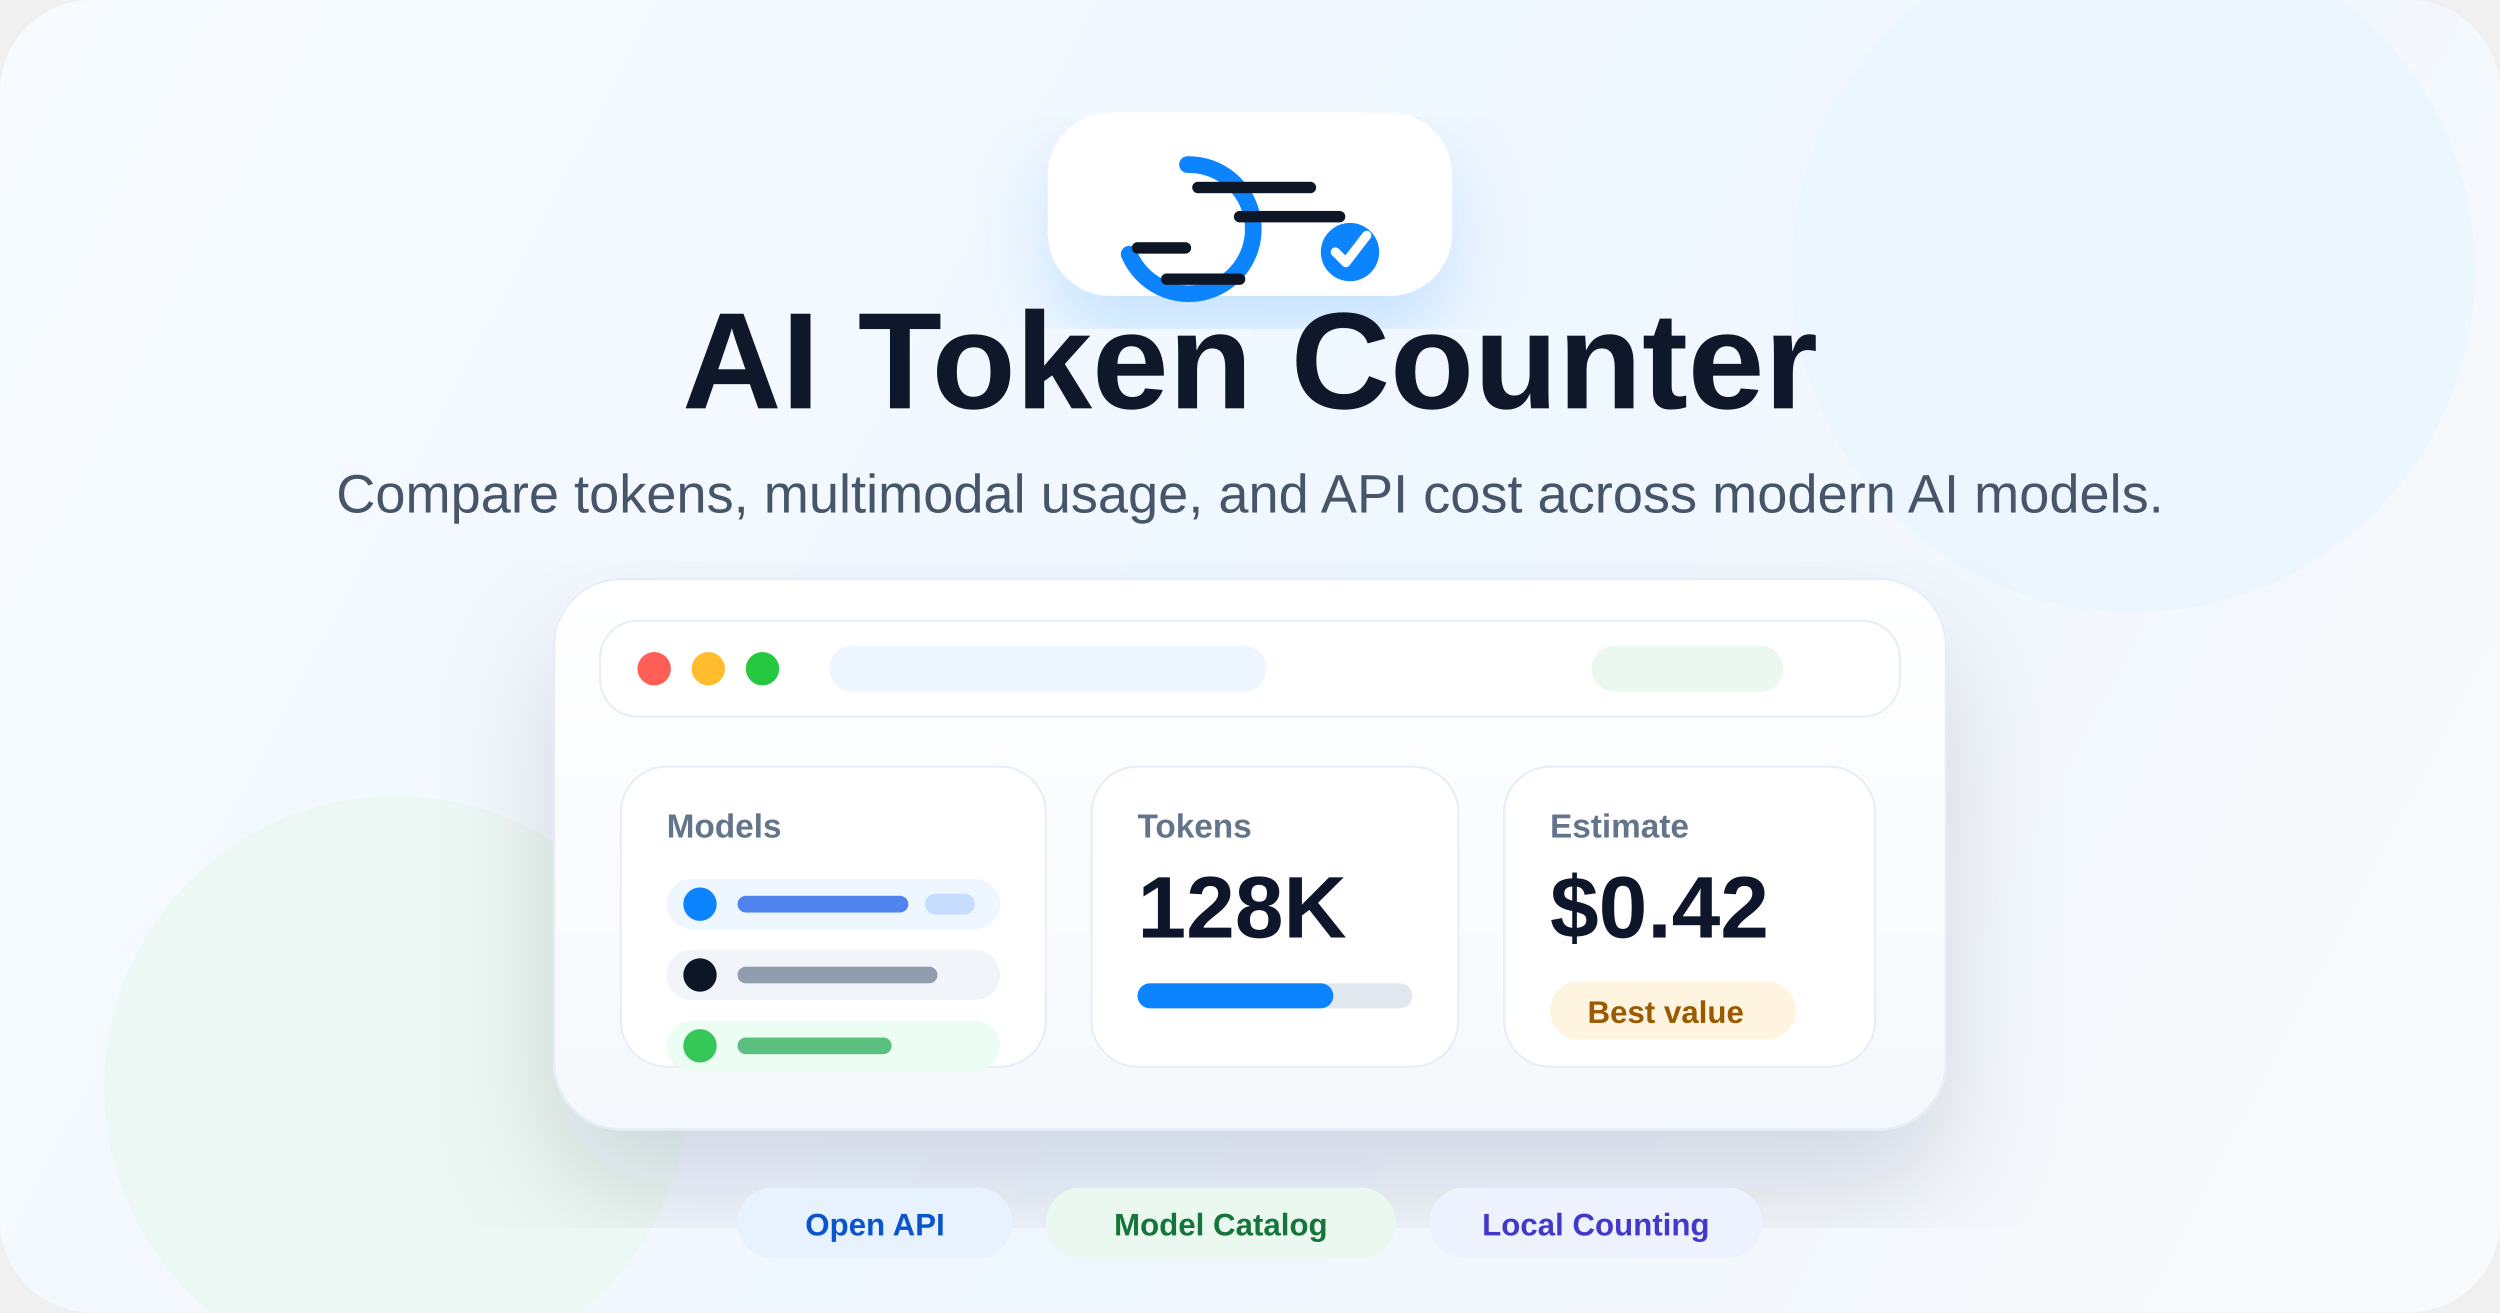
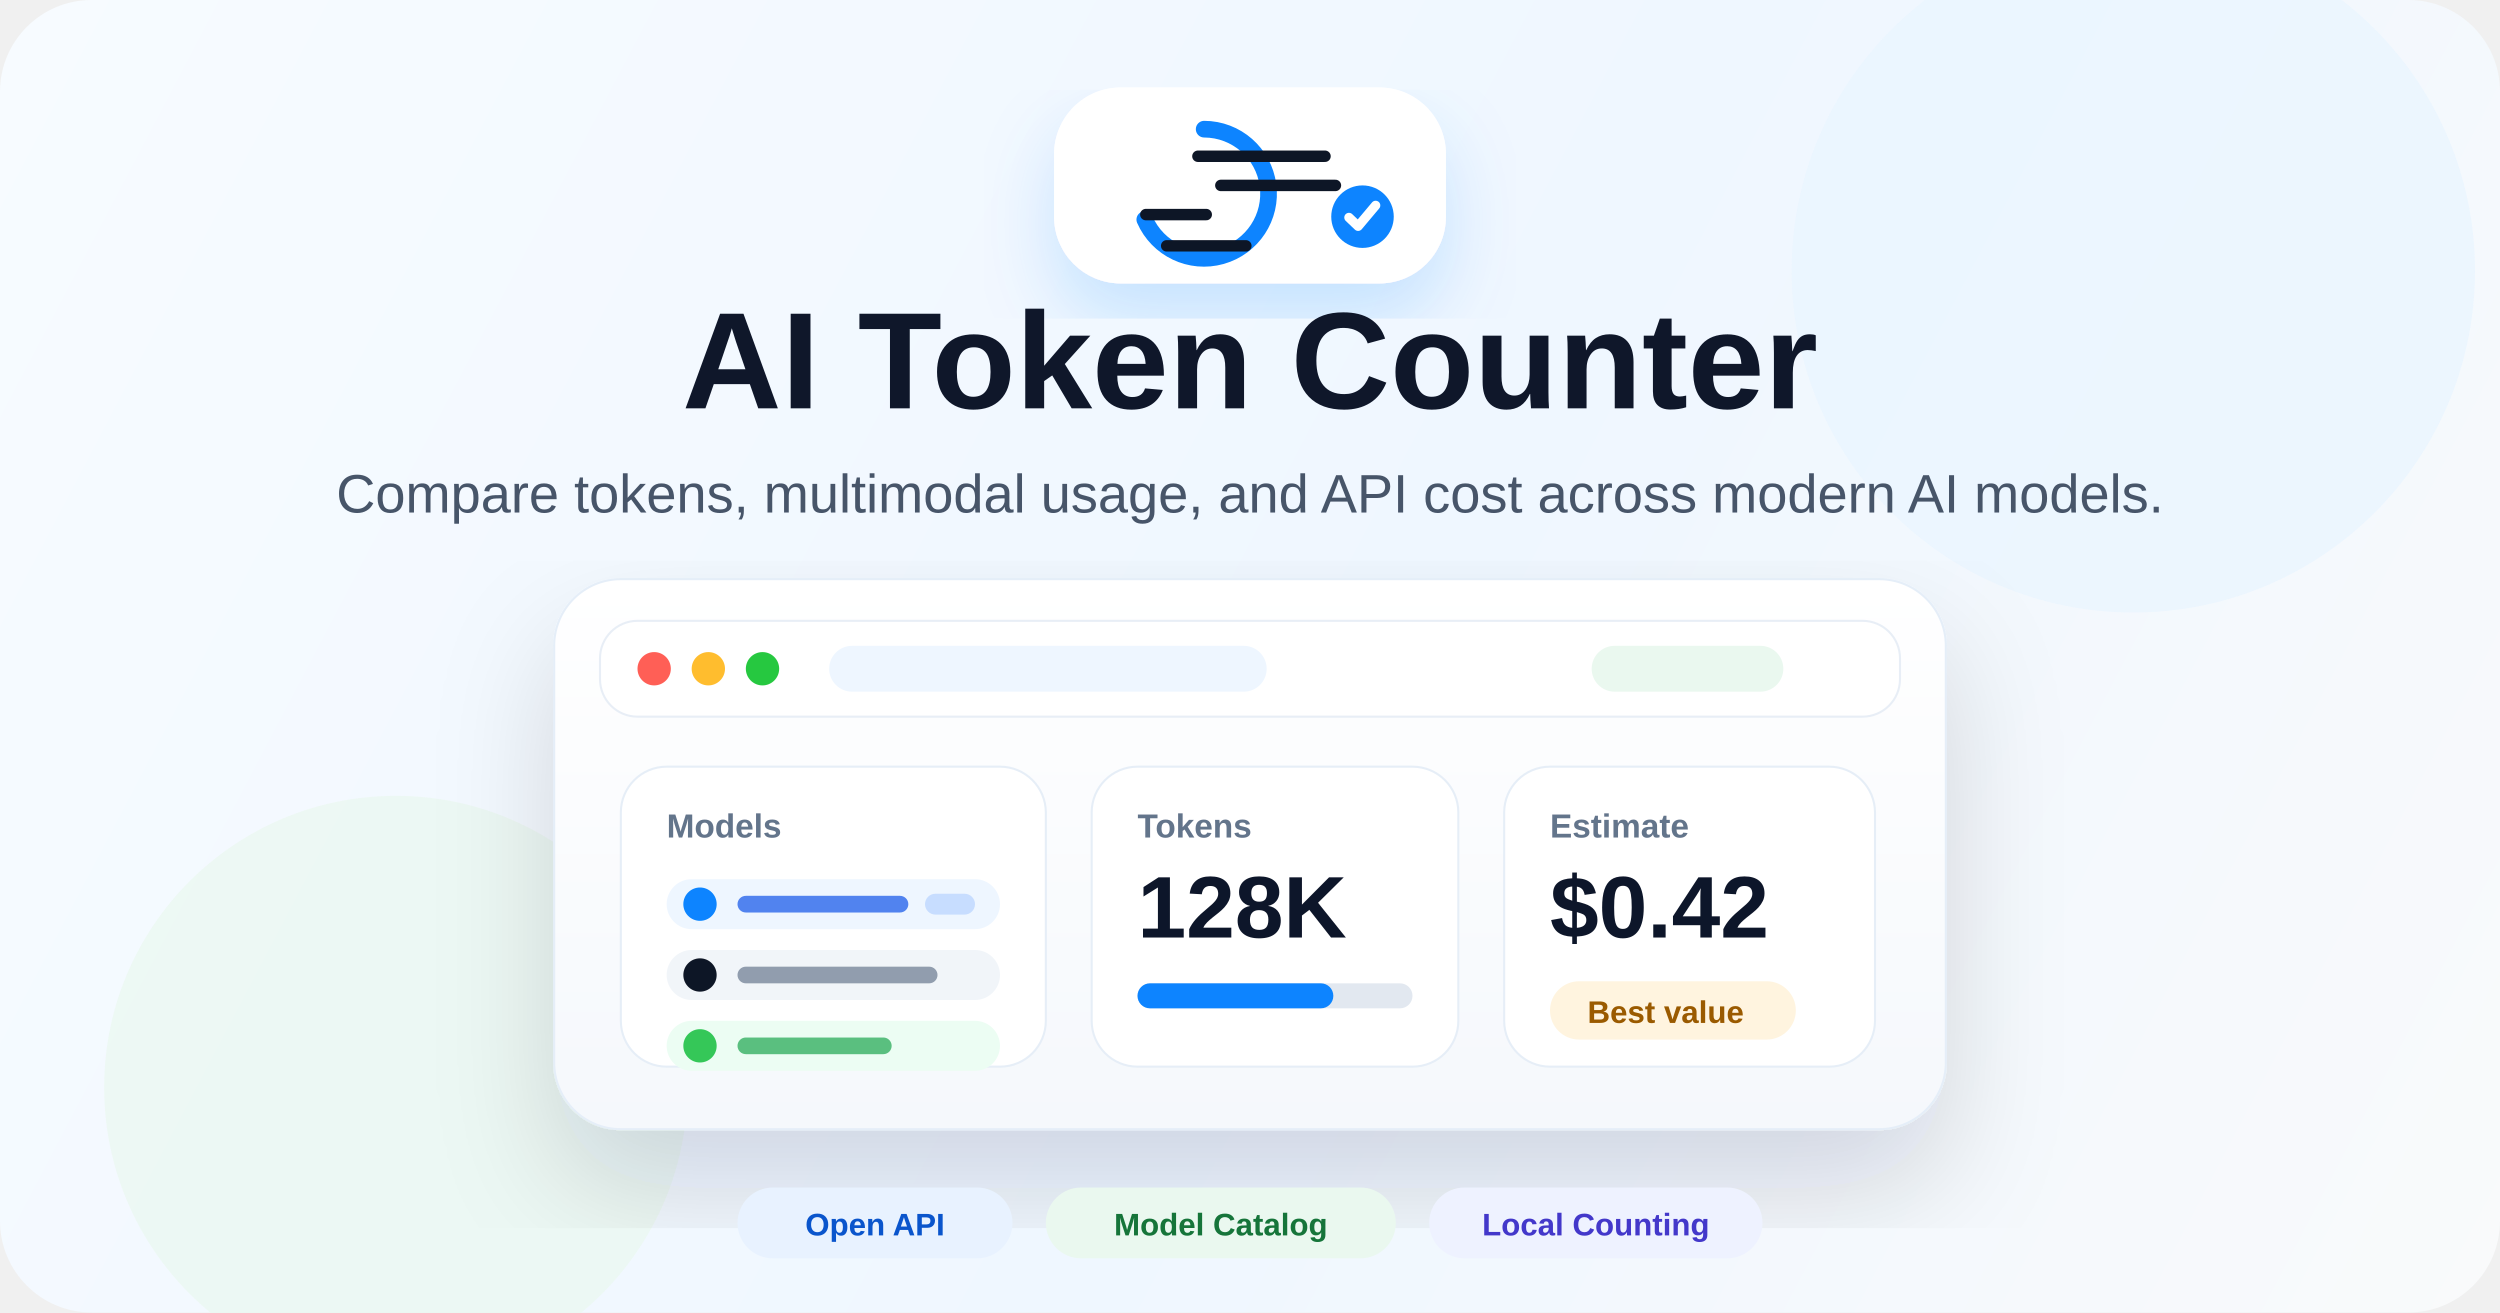
<svg xmlns="http://www.w3.org/2000/svg" viewBox="0 0 1200 630" role="img" aria-labelledby="title desc">
  <defs>
    <linearGradient id="bg" x1="0" y1="0" x2="1200" y2="630" gradientUnits="userSpaceOnUse">
      <stop stop-color="#F7FBFF" />
      <stop offset=".55" stop-color="#EFF7FF" />
      <stop offset="1" stop-color="#F9FAFB" />
    </linearGradient>
    <linearGradient id="blue" x1="472" y1="94" x2="728" y2="94" gradientUnits="userSpaceOnUse">
      <stop stop-color="#0A84FF" />
      <stop offset=".55" stop-color="#64D2FF" />
      <stop offset="1" stop-color="#34C759" />
    </linearGradient>
    <linearGradient id="panel" x1="0" y1="0" x2="0" y2="1">
      <stop stop-color="#FFFFFF" />
      <stop offset="1" stop-color="#F5F8FC" />
    </linearGradient>
    <filter id="shadow" x="-12%" y="-14%" width="124%" height="132%">
      <feDropShadow dx="0" dy="28" stdDeviation="28" flood-color="#0F172A" flood-opacity=".14" />
    </filter>
    <filter id="softBlue" x="-18%" y="-18%" width="136%" height="136%">
      <feDropShadow dx="0" dy="18" stdDeviation="18" flood-color="#0A84FF" flood-opacity=".18" />
    </filter>
  </defs>
  <rect width="1200" height="630" rx="44" fill="url(#bg)" />
  <circle cx="1024" cy="130" r="164" fill="#E9F5FF" opacity=".75" />
  <circle cx="190" cy="522" r="140" fill="#EAF8EF" opacity=".7" />
-   <g transform="translate(503 54)" filter="url(#softBlue)">
-     <rect width="194" height="88" rx="30" fill="#FFFFFF" />
-     <path d="M67 25a31 31 0 1 1-28 43" fill="none" stroke="url(#blue)" stroke-width="8" stroke-linecap="round" />
-     <path d="M43 65h23m-9 15h35m-20-44h54m-34 14h48" stroke="#111827" stroke-width="5.5" stroke-linecap="round" />
-     <circle cx="145" cy="67" r="14" fill="#0A84FF" />
-     <path d="M138 67l5 5 10-13" fill="none" stroke="#FFFFFF" stroke-width="4.5" stroke-linecap="round" stroke-linejoin="round" />
+   <g filter="url(#softBlue)">
+     <rect x="506" y="42" width="188" height="94" rx="32" fill="#FFFFFF" />
+     <rect x="508" y="44" width="184" height="90" rx="30" fill="none" stroke="#FFFFFF" stroke-opacity=".86" stroke-width="4" />
+     <g transform="translate(528 55)">
+       <path d="M50 7a31 31 0 1 1-28.5 43.4" fill="none" stroke="url(#blue)" stroke-width="8" stroke-linecap="round" />
+       <path d="M22 48h29M32 63h38M47 20h61M58 34h55" stroke="#111827" stroke-width="5.5" stroke-linecap="round" />
+       <circle cx="126" cy="49" r="15" fill="#0A84FF" />
+       <path d="M119.5 49.4l4.4 4.2 8.4-10" fill="none" stroke="#FFFFFF" stroke-width="4.5" stroke-linecap="round" stroke-linejoin="round" />
+     </g>
  </g>
  <text x="600" y="196" text-anchor="middle" fill="#0F172A" font-family="-apple-system,BlinkMacSystemFont,'SF Pro Display','Segoe UI',Arial,sans-serif" font-size="66" font-weight="760">AI Token Counter</text>
  <text x="600" y="246" text-anchor="middle" fill="#475569" font-family="-apple-system,BlinkMacSystemFont,'SF Pro Text','Segoe UI',Arial,sans-serif" font-size="26" font-weight="450">Compare tokens, multimodal usage, and API cost across modern AI models.</text>
  <g transform="translate(266 278)" filter="url(#shadow)">
    <rect width="668" height="264" rx="32" fill="url(#panel)" stroke="#E5EEF8" />
    <rect x="22" y="20" width="624" height="46" rx="18" fill="#FFFFFF" stroke="#E8EEF6" />
    <circle cx="48" cy="43" r="8" fill="#FF5F57" />
    <circle cx="74" cy="43" r="8" fill="#FFBD2E" />
    <circle cx="100" cy="43" r="8" fill="#28C840" />
    <rect x="132" y="32" width="210" height="22" rx="11" fill="#EEF6FF" />
    <rect x="498" y="32" width="92" height="22" rx="11" fill="#EAF8EF" />
    <g transform="translate(32 90)">
      <rect width="204" height="144" rx="22" fill="#FFFFFF" stroke="#E6EEF7" />
      <text x="22" y="34" fill="#64748B" font-family="-apple-system,BlinkMacSystemFont,'SF Pro Text','Segoe UI',Arial,sans-serif" font-size="16" font-weight="650">Models</text>
      <g transform="translate(22 54)">
        <rect width="160" height="24" rx="12" fill="#EEF6FF" />
        <circle cx="16" cy="12" r="8" fill="#0A84FF" />
        <rect x="34" y="8" width="82" height="8" rx="4" fill="#2563EB" opacity=".78" />
        <rect x="124" y="7" width="24" height="10" rx="5" fill="#C7DDFF" />
      </g>
      <g transform="translate(22 88)">
        <rect width="160" height="24" rx="12" fill="#F1F5F9" />
        <circle cx="16" cy="12" r="8" fill="#111827" />
        <rect x="34" y="8" width="96" height="8" rx="4" fill="#64748B" opacity=".68" />
      </g>
      <g transform="translate(22 122)">
        <rect width="160" height="24" rx="12" fill="#ECFDF3" />
        <circle cx="16" cy="12" r="8" fill="#34C759" />
        <rect x="34" y="8" width="74" height="8" rx="4" fill="#16A34A" opacity=".68" />
      </g>
    </g>
    <g transform="translate(258 90)">
      <rect width="176" height="144" rx="22" fill="#FFFFFF" stroke="#E6EEF7" />
      <text x="22" y="34" fill="#64748B" font-family="-apple-system,BlinkMacSystemFont,'SF Pro Text','Segoe UI',Arial,sans-serif" font-size="16" font-weight="650">Tokens</text>
      <text x="22" y="82" fill="#0F172A" font-family="-apple-system,BlinkMacSystemFont,'SF Pro Display','Segoe UI',Arial,sans-serif" font-size="42" font-weight="760">128K</text>
      <rect x="22" y="104" width="132" height="12" rx="6" fill="#E2E8F0" />
      <rect x="22" y="104" width="94" height="12" rx="6" fill="#0A84FF" />
    </g>
    <g transform="translate(456 90)">
      <rect width="178" height="144" rx="22" fill="#FFFFFF" stroke="#E6EEF7" />
      <text x="22" y="34" fill="#64748B" font-family="-apple-system,BlinkMacSystemFont,'SF Pro Text','Segoe UI',Arial,sans-serif" font-size="16" font-weight="650">Estimate</text>
      <text x="22" y="82" fill="#0F172A" font-family="-apple-system,BlinkMacSystemFont,'SF Pro Display','Segoe UI',Arial,sans-serif" font-size="42" font-weight="760">$0.42</text>
      <rect x="22" y="103" width="118" height="28" rx="14" fill="#FFF4DF" />
      <text x="40" y="123" fill="#9A5A00" font-family="-apple-system,BlinkMacSystemFont,'SF Pro Text','Segoe UI',Arial,sans-serif" font-size="15" font-weight="700">Best value</text>
    </g>
  </g>
  <g transform="translate(354 570)">
    <rect width="132" height="34" rx="17" fill="#E8F2FF" />
    <text x="66" y="23" text-anchor="middle" fill="#0A55CC" font-family="-apple-system,BlinkMacSystemFont,'SF Pro Text','Segoe UI',Arial,sans-serif" font-size="15" font-weight="700">Open API</text>
    <rect x="148" width="168" height="34" rx="17" fill="#EAF8EF" />
    <text x="232" y="23" text-anchor="middle" fill="#16753A" font-family="-apple-system,BlinkMacSystemFont,'SF Pro Text','Segoe UI',Arial,sans-serif" font-size="15" font-weight="700">Model Catalog</text>
    <rect x="332" width="160" height="34" rx="17" fill="#EEF2FF" />
    <text x="412" y="23" text-anchor="middle" fill="#4338CA" font-family="-apple-system,BlinkMacSystemFont,'SF Pro Text','Segoe UI',Arial,sans-serif" font-size="15" font-weight="700">Local Counting</text>
  </g>
</svg>
